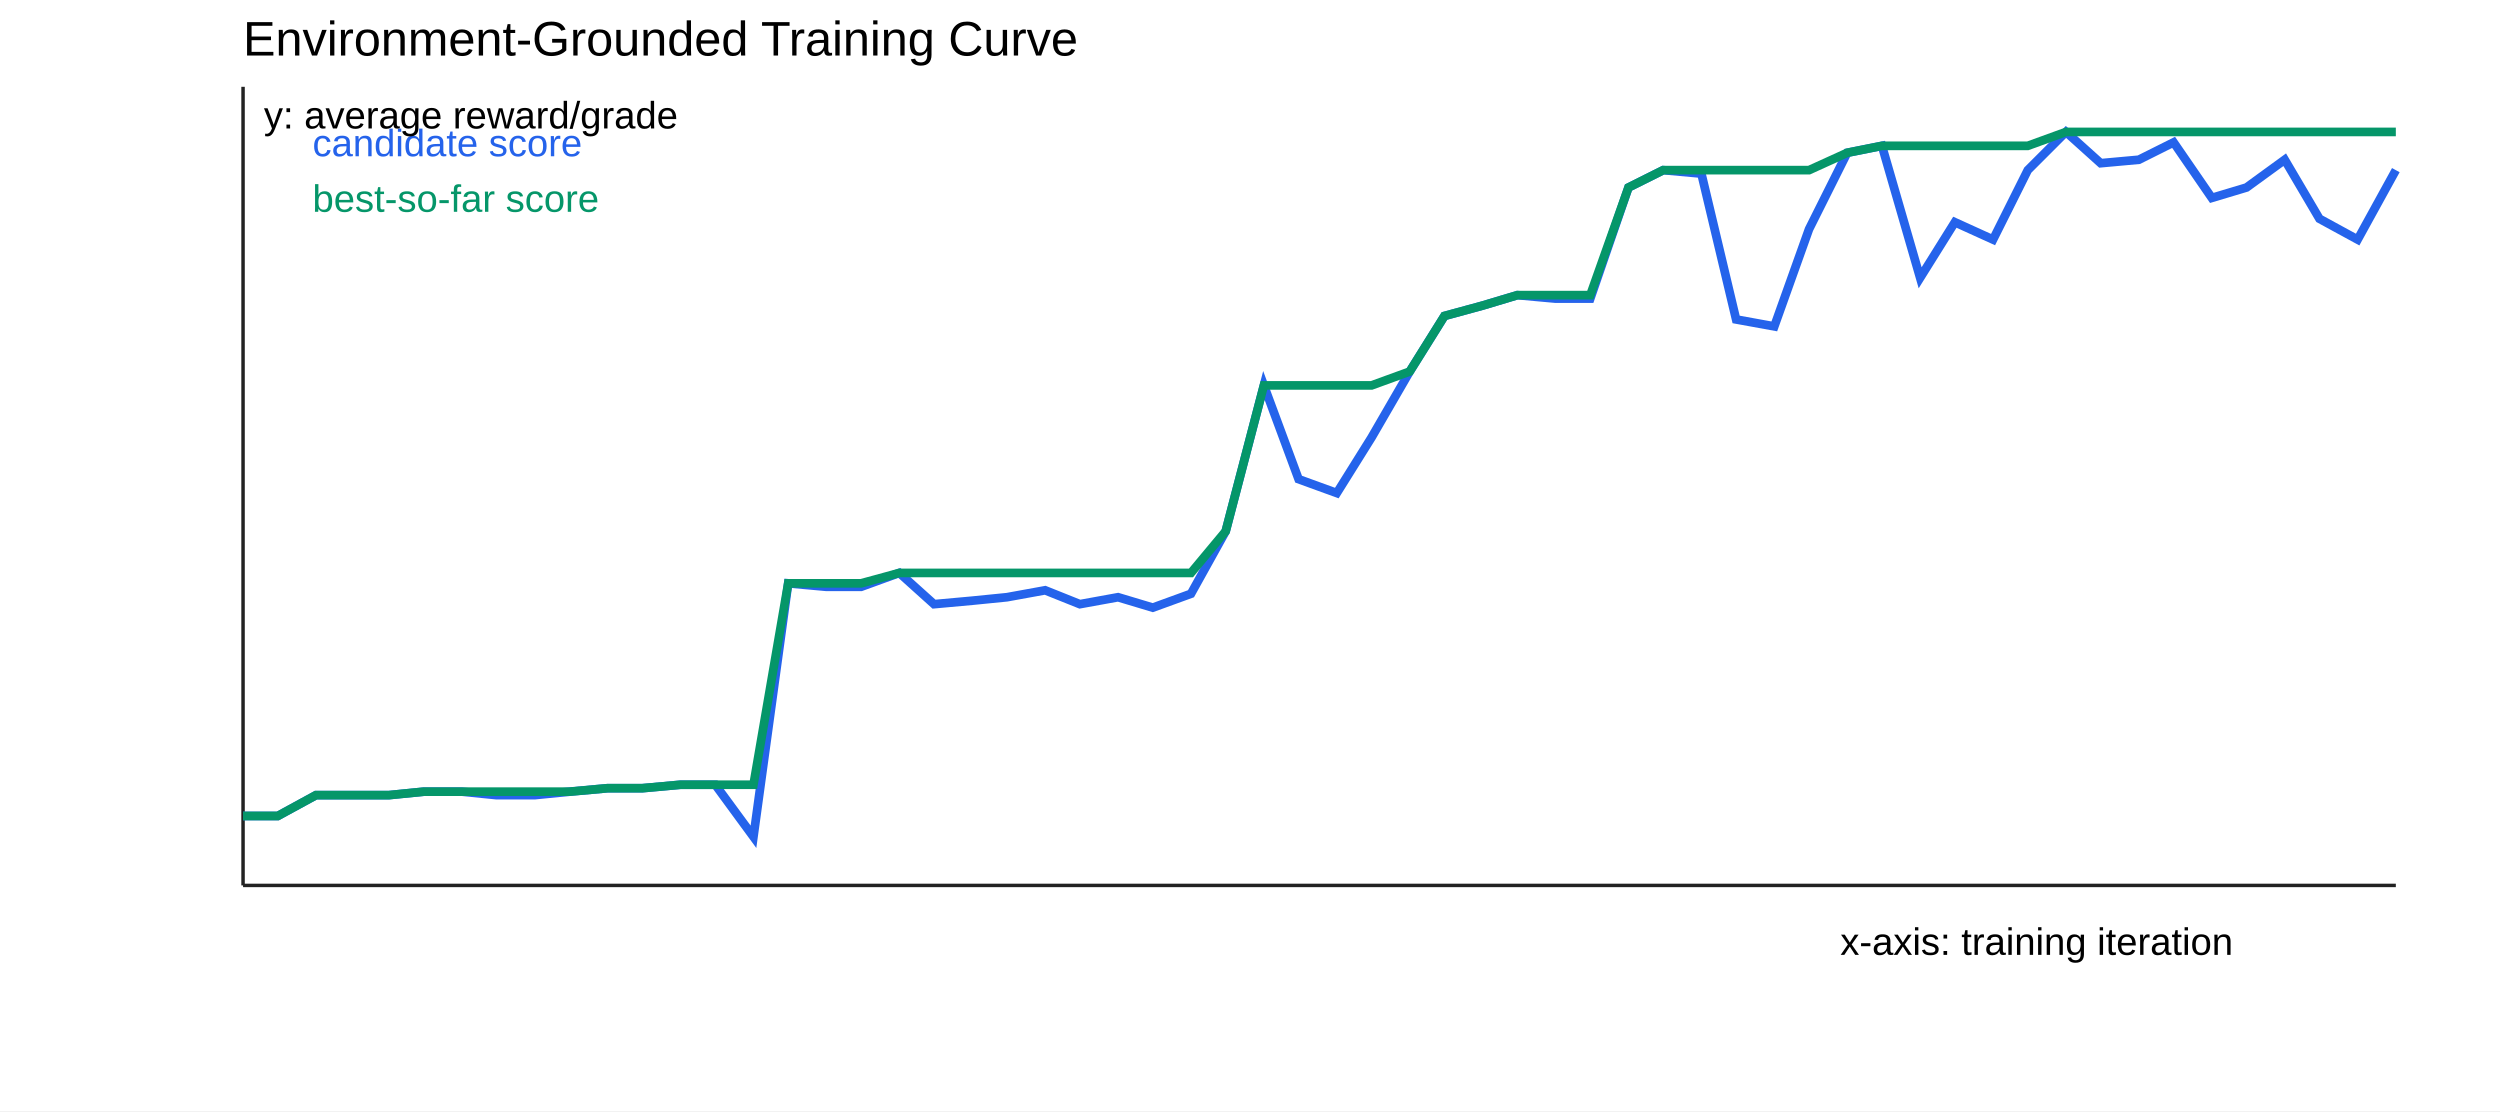
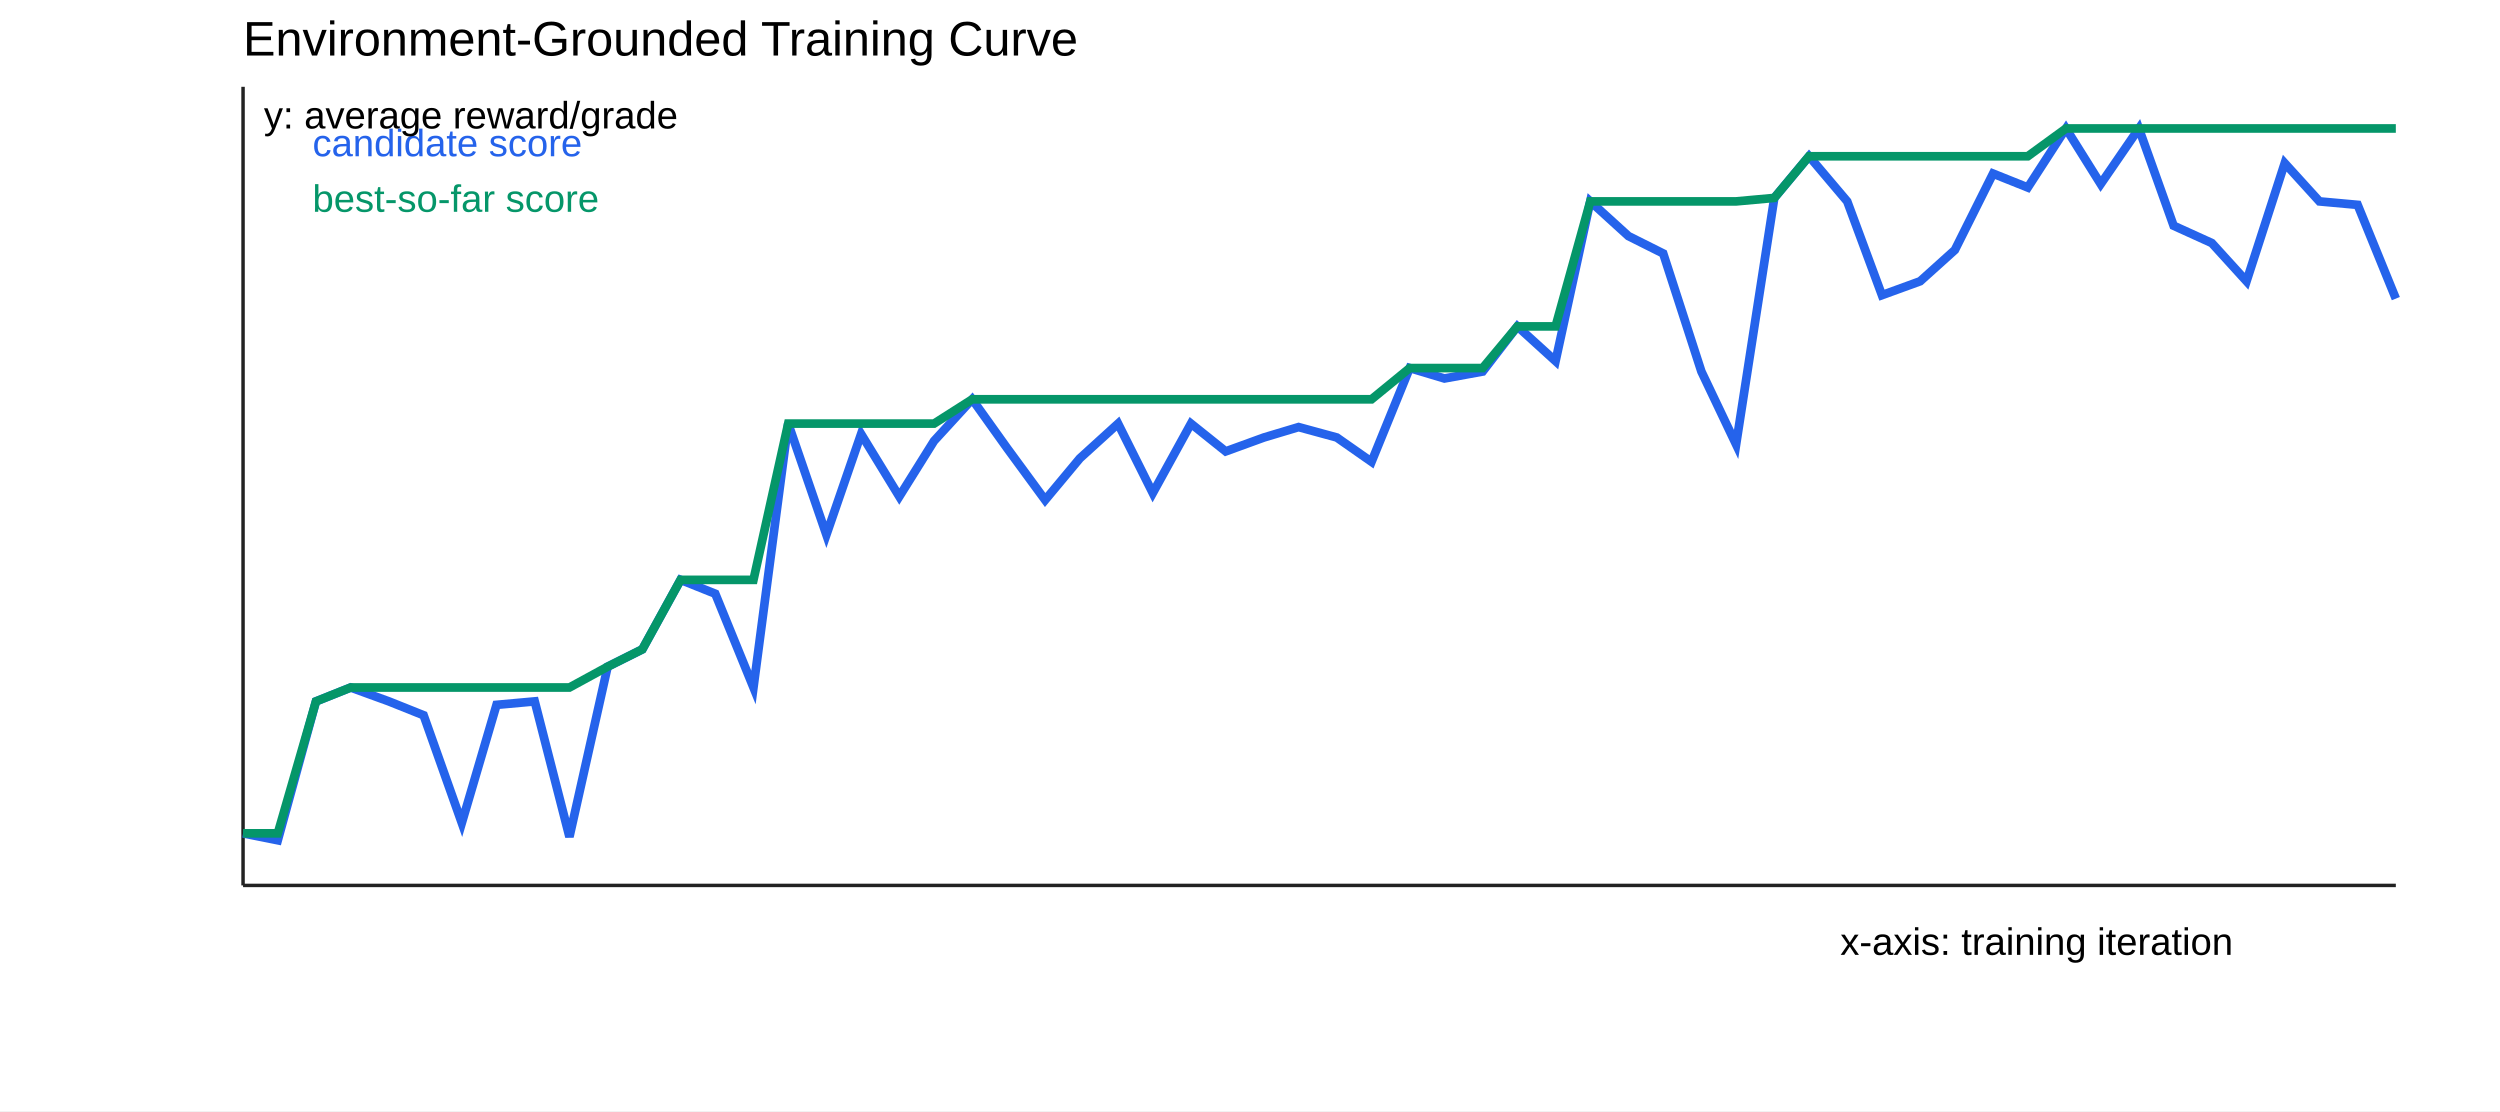
<svg xmlns="http://www.w3.org/2000/svg" width="720" height="320">
  <rect width="100%" height="100%" fill="#ffffff" />
  <text x="70" y="16" font-size="14" font-family="Arial">Environment-Grounded Training Curve</text>
  <line x1="70" y1="255" x2="690" y2="255" stroke="#222" />
  <line x1="70" y1="25" x2="70" y2="255" stroke="#222" />
-   <polyline fill="none" stroke="#2563eb" stroke-width="2.5" points="70,235 80,235 91,229 101,229 112,229 122,228 133,228 143,229 154,229 164,228 175,227 185,227 196,226 206,226 217,241 227,168 238,169 248,169 259,165 269,174 280,173 290,172 301,170 311,174 322,172 332,175 343,171 353,153 364,111 374,138 385,142 395,126 406,107 416,91 427,88 437,85 448,86 458,86 469,54 479,49 490,50 500,92 511,94 521,66 532,44 542,42 553,80 563,64 574,69 584,49 595,38 605,47 616,46 626,41 637,57 647,54 658,46 668,63 679,69 690,49" />
-   <polyline fill="none" stroke="#059669" stroke-width="2.5" points="70,235 80,235 91,229 101,229 112,229 122,228 133,228 143,228 154,228 164,228 175,227 185,227 196,226 206,226 217,226 227,168 238,168 248,168 259,165 269,165 280,165 290,165 301,165 311,165 322,165 332,165 343,165 353,153 364,111 374,111 385,111 395,111 406,107 416,91 427,88 437,85 448,85 458,85 469,54 479,49 490,49 500,49 511,49 521,49 532,44 542,42 553,42 563,42 574,42 584,42 595,38 605,38 616,38 626,38 637,38 647,38 658,38 668,38 679,38 690,38" />
+   <polyline fill="none" stroke="#2563eb" stroke-width="2.5" points="70,240 80,242 91,202 101,198 112,202 122,206 133,237 143,203 154,202 164,241 175,192 185,187 196,167 206,171 217,198 227,122 238,154 248,125 259,143 269,127 280,115 290,129 301,144 311,132 322,122 332,142 343,122 353,130 364,126 374,123 385,126 395,133 406,106 416,109 427,107 437,94 448,104 458,58 469,68 479,73 490,107 500,128 511,57 521,45 532,58 542,85 553,81 563,72 574,50 584,54 595,37 605,53 616,37 626,65 637,70 647,81 658,47 668,58 679,59 690,86" />
+   <polyline fill="none" stroke="#059669" stroke-width="2.5" points="70,240 80,240 91,202 101,198 112,198 122,198 133,198 143,198 154,198 164,198 175,192 185,187 196,167 206,167 217,167 227,122 238,122 248,122 259,122 269,122 280,115 290,115 301,115 311,115 322,115 332,115 343,115 353,115 364,115 374,115 385,115 395,115 406,106 416,106 427,106 437,94 448,94 458,58 469,58 479,58 490,58 500,58 511,57 521,45 532,45 542,45 553,45 563,45 574,45 584,45 595,37 605,37 616,37 626,37 637,37 647,37 658,37 668,37 679,37 690,37" />
  <text x="90" y="45" font-size="11" font-family="Arial" fill="#2563eb">candidate score</text>
  <text x="90" y="61" font-size="11" font-family="Arial" fill="#059669">best-so-far score</text>
  <text x="530" y="275" font-size="11" font-family="Arial">x-axis: training iteration</text>
  <text x="76" y="37" font-size="11" font-family="Arial">y: average reward/grade</text>
</svg>
